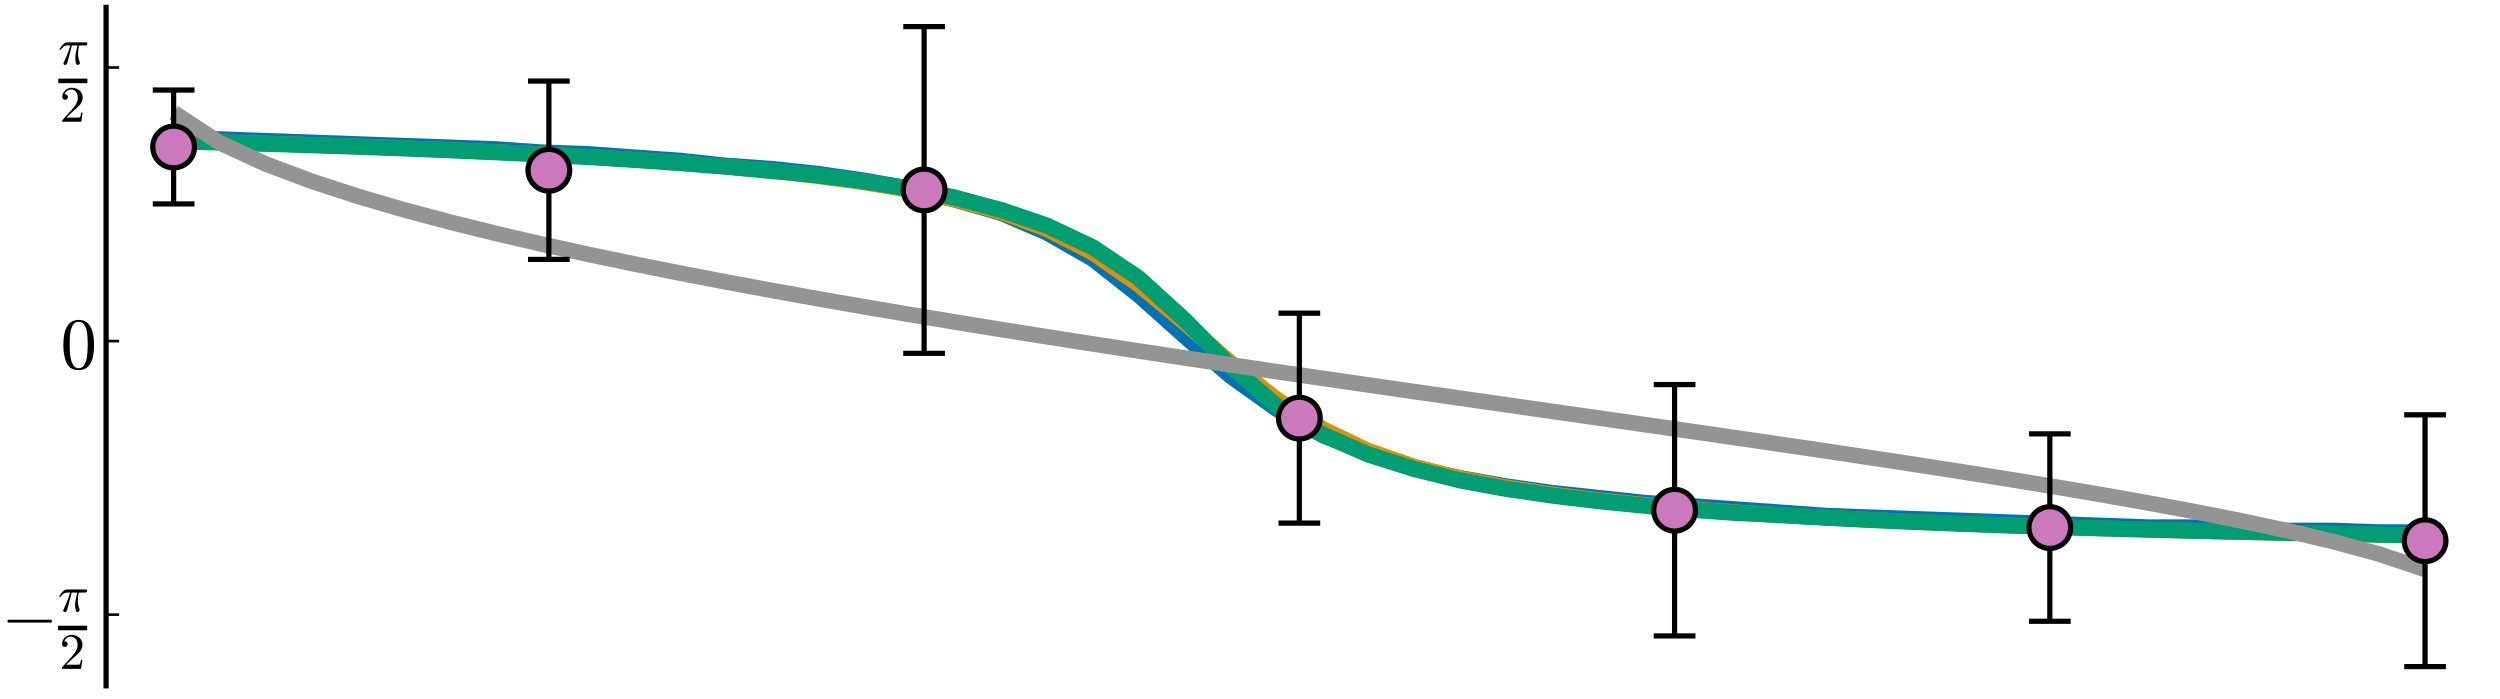
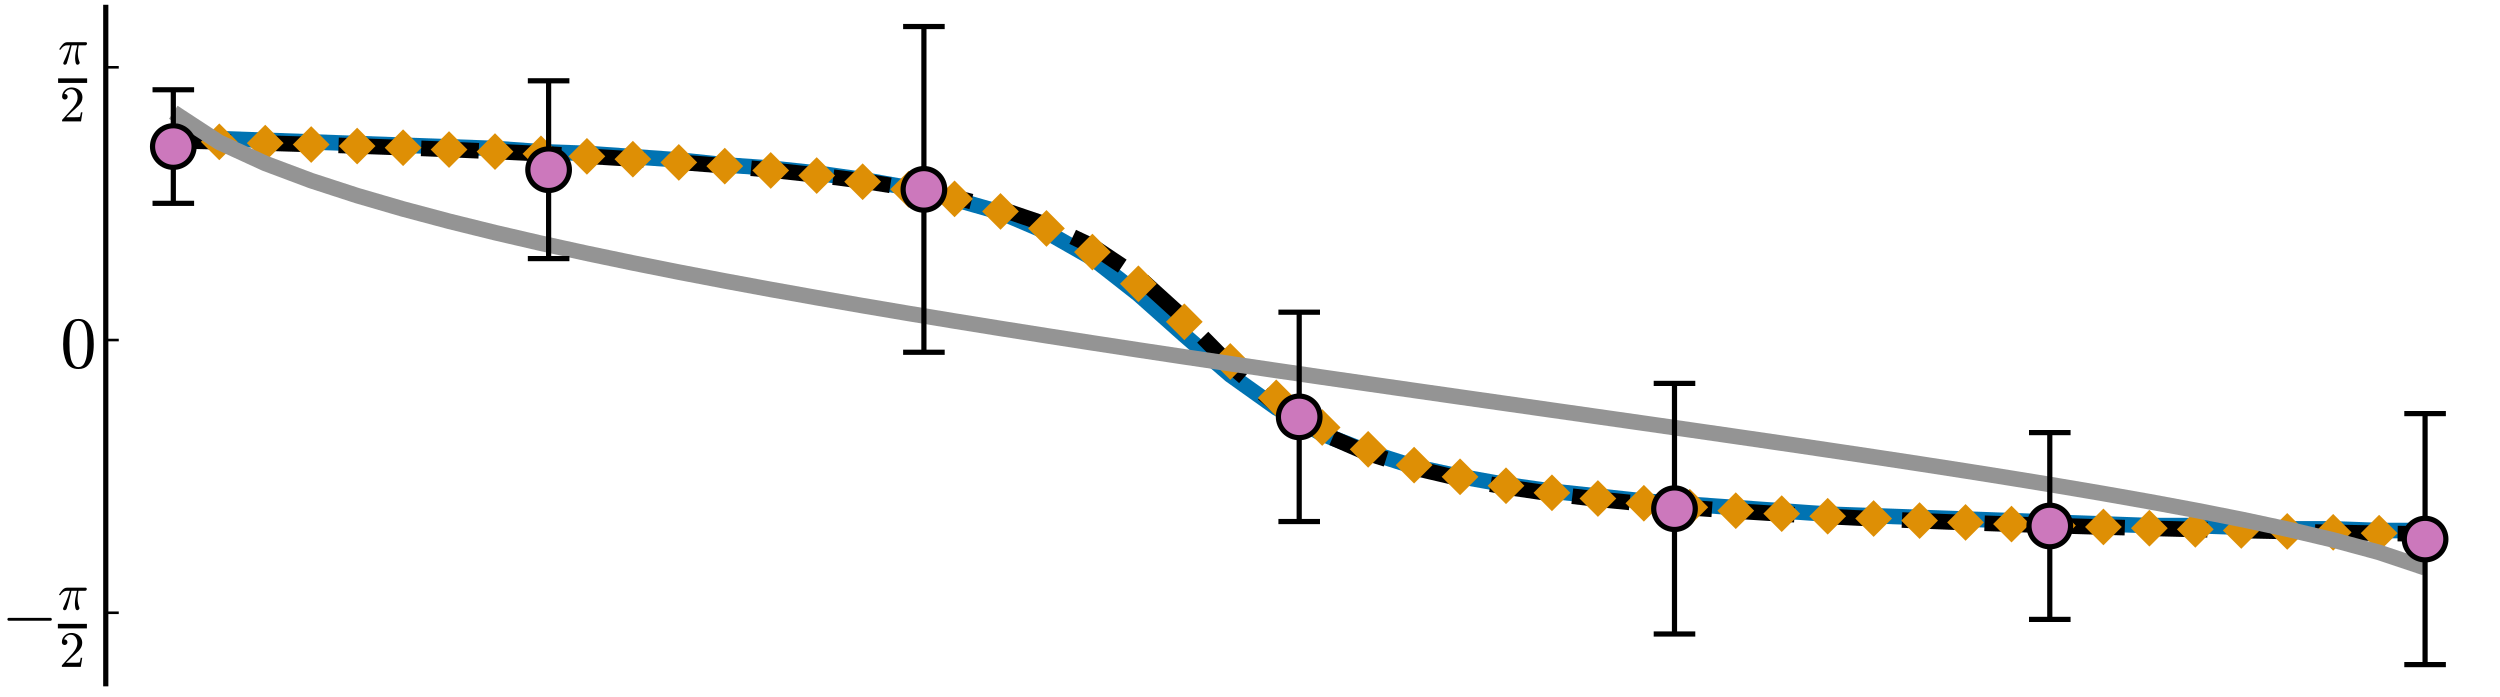
- <svg xmlns="http://www.w3.org/2000/svg" xmlns:xlink="http://www.w3.org/1999/xlink" width="959.04pt" height="267.84pt" viewBox="0 0 959.04 267.84" version="1.1">
+ <svg xmlns="http://www.w3.org/2000/svg" xmlns:xlink="http://www.w3.org/1999/xlink" width="961.92pt" height="267.84pt" viewBox="0 0 961.92 267.84" version="1.1">
  <defs>
    <style type="text/css">*{stroke-linejoin: round; stroke-linecap: butt}</style>
  </defs>
  <g id="figure_1">
    <g id="patch_1">
-       <path d="M 0 267.84  L 959.04 267.84  L 959.04 0  L 0 0  L 0 267.84  z " style="fill: none" />
+       <path d="M 0 267.84  L 961.92 267.84  L 961.92 0  L 0 0  L 0 267.84  z " style="fill: none" />
    </g>
    <g id="axes_1">
      <g id="patch_2">
-         <path d="M 40.695 263.084  L 956.205 263.084  L 956.205 2.835  L 40.695 2.835  L 40.695 263.084  z " style="fill: none" />
+         <path d="M 40.695 263.084  L 959.085 263.084  L 959.085 2.835  L 40.695 2.835  L 40.695 263.084  z " style="fill: none" />
      </g>
      <g id="line2d_1">
-         <path d="M 66.606 53.353  L 84.232 53.353  L 101.858 53.983  L 119.485 54.613  L 137.111 55.243  L 154.737 55.873  L 172.363 56.503  L 189.99 57.132  L 207.616 58.392  L 225.242 59.022  L 242.869 60.282  L 260.495 61.542  L 278.121 63.432  L 295.748 64.692  L 313.374 66.582  L 331 69.102  L 348.627 72.252  L 366.253 76.662  L 383.879 81.701  L 401.505 89.261  L 419.132 99.34  L 436.758 113.2  L 454.384 128.949  L 472.011 144.278  L 489.637 156.878  L 507.263 166.957  L 524.89 173.887  L 542.516 179.556  L 560.142 183.336  L 577.769 186.486  L 595.395 189.006  L 613.021 190.896  L 630.647 192.786  L 648.274 194.046  L 665.9 195.306  L 683.526 196.566  L 701.153 197.826  L 718.779 198.455  L 736.405 199.085  L 754.032 199.715  L 771.658 200.345  L 789.284 200.975  L 806.911 201.605  L 824.537 202.235  L 842.163 202.235  L 859.789 202.865  L 877.416 203.495  L 895.042 203.495  L 912.668 204.125  L 930.295 204.125  " clip-path="url(#p1ad3de99c9)" style="fill: none; stroke: #0173b2; stroke-width: 6" />
+         <path d="M 66.687 53.353  L 84.369 53.353  L 102.051 53.983  L 119.732 54.613  L 137.414 55.243  L 155.096 55.873  L 172.778 56.503  L 190.459 57.132  L 208.141 58.392  L 225.823 59.022  L 243.505 60.282  L 261.186 61.542  L 278.868 63.432  L 296.55 64.692  L 314.232 66.582  L 331.913 69.102  L 349.595 72.252  L 367.277 76.662  L 384.959 81.701  L 402.641 89.261  L 420.322 99.34  L 438.004 113.2  L 455.686 128.949  L 473.368 144.278  L 491.049 156.878  L 508.731 166.957  L 526.413 173.887  L 544.095 179.556  L 561.776 183.336  L 579.458 186.486  L 597.14 189.006  L 614.822 190.896  L 632.503 192.786  L 650.185 194.046  L 667.867 195.306  L 685.549 196.566  L 703.23 197.826  L 720.912 198.455  L 738.594 199.085  L 756.276 199.715  L 773.957 200.345  L 791.639 200.975  L 809.321 201.605  L 827.003 202.235  L 844.684 202.235  L 862.366 202.865  L 880.048 203.495  L 897.73 203.495  L 915.411 204.125  L 933.093 204.125  " clip-path="url(#p6021414997)" style="fill: none; stroke: #0173b2; stroke-width: 6" />
      </g>
      <g id="matplotlib.axis_1">
        <g id="xtick_1" />
        <g id="xtick_2" />
        <g id="xtick_3" />
        <g id="xtick_4" />
      </g>
      <g id="matplotlib.axis_2">
        <g id="ytick_1">
          <g id="line2d_2">
            <defs>
-               <path id="m2a9d091fdd" d="M 0 0  L 5 0  " style="stroke: #000000" />
+               <path id="mc4441d0658" d="M 0 0  L 5 0  " style="stroke: #000000" />
            </defs>
            <g>
-               <use xlink:href="#m2a9d091fdd" x="40.695" y="235.781" style="stroke: #000000" />
+               <use xlink:href="#mc4441d0658" x="40.695" y="235.781" style="stroke: #000000" />
            </g>
          </g>
          <g id="text_1">
            <g transform="translate(0.514965 245.4411) scale(0.28 -0.28)">
              <defs>
                <path id="Cmsy10-a1" d="M 653 1472  Q 600 1472 565 1512  Q 531 1553 531 1600  Q 531 1647 565 1687  Q 600 1728 653 1728  L 4325 1728  Q 4375 1728 4408 1687  Q 4441 1647 4441 1600  Q 4441 1553 4408 1512  Q 4375 1472 4325 1472  L 653 1472  z " transform="scale(0.015625)" />
                <path id="Cmmi10-bc" d="M 647 109  Q 647 144 672 213  Q 850 584 1004 942  Q 1159 1300 1282 1639  Q 1406 1978 1509 2363  L 1100 2363  Q 866 2363 662 2216  Q 459 2069 325 1844  Q 313 1819 288 1819  L 213 1819  Q 153 1819 153 1881  Q 153 1894 166 1919  Q 375 2275 614 2517  Q 853 2759 1153 2759  L 3475 2759  Q 3541 2759 3587 2715  Q 3634 2672 3634 2597  Q 3634 2503 3567 2433  Q 3500 2363 3406 2363  L 2591 2363  Q 2488 1859 2478 1381  Q 2478 766 2694 269  Q 2713 231 2713 191  Q 2713 122 2672 62  Q 2631 3 2567 -34  Q 2503 -72 2431 -72  Q 2263 -72 2200 203  Q 2138 478 2138 738  Q 2138 1103 2200 1442  Q 2263 1781 2400 2363  L 1703 2363  Q 1197 313 1094 103  Q 1003 -72 844 -72  Q 766 -72 706 -20  Q 647 31 647 109  z " transform="scale(0.015625)" />
                <path id="Cmr10-32" d="M 319 0  L 319 172  Q 319 188 331 206  L 1325 1306  Q 1550 1550 1690 1715  Q 1831 1881 1968 2097  Q 2106 2313 2186 2536  Q 2266 2759 2266 3009  Q 2266 3272 2169 3511  Q 2072 3750 1880 3894  Q 1688 4038 1416 4038  Q 1138 4038 916 3870  Q 694 3703 603 3438  Q 628 3444 672 3444  Q 816 3444 917 3347  Q 1019 3250 1019 3097  Q 1019 2950 917 2848  Q 816 2747 672 2747  Q 522 2747 420 2851  Q 319 2956 319 3097  Q 319 3338 409 3548  Q 500 3759 670 3923  Q 841 4088 1055 4175  Q 1269 4263 1509 4263  Q 1875 4263 2190 4108  Q 2506 3953 2690 3670  Q 2875 3388 2875 3009  Q 2875 2731 2753 2481  Q 2631 2231 2440 2026  Q 2250 1822 1953 1562  Q 1656 1303 1563 1216  L 838 519  L 1453 519  Q 1906 519 2211 526  Q 2516 534 2534 550  Q 2609 631 2688 1141  L 2875 1141  L 2694 0  L 319 0  z " transform="scale(0.015625)" />
              </defs>
              <use xlink:href="#Cmsy10-a1" transform="translate(0 0.535938)" />
              <use xlink:href="#Cmmi10-bc" transform="translate(77.68555 38.82344) scale(0.7)" />
              <use xlink:href="#Cmr10-32" transform="translate(79.68555 -39.84063) scale(0.7)" />
              <path d="M 77.686 13.036  L 77.686 19.286  L 117.573 19.286  L 117.573 13.036  L 77.686 13.036  z " />
            </g>
          </g>
        </g>
        <g id="ytick_2">
          <g id="line2d_3">
            <g>
-               <use xlink:href="#m2a9d091fdd" x="40.695" y="130.839" style="stroke: #000000" />
+               <use xlink:href="#mc4441d0658" x="40.695" y="130.839" style="stroke: #000000" />
            </g>
          </g>
          <g id="text_2">
            <g transform="translate(23.19496 141.4766) scale(0.28 -0.28)">
              <defs>
                <path id="Cmr10-30" d="M 1600 -141  Q 816 -141 533 504  Q 250 1150 250 2041  Q 250 2597 351 3087  Q 453 3578 754 3920  Q 1056 4263 1600 4263  Q 2022 4263 2290 4056  Q 2559 3850 2700 3523  Q 2841 3197 2892 2823  Q 2944 2450 2944 2041  Q 2944 1491 2842 1011  Q 2741 531 2444 195  Q 2147 -141 1600 -141  z M 1600 25  Q 1956 25 2131 390  Q 2306 756 2347 1200  Q 2388 1644 2388 2144  Q 2388 2625 2347 3031  Q 2306 3438 2132 3767  Q 1959 4097 1600 4097  Q 1238 4097 1063 3765  Q 888 3434 847 3029  Q 806 2625 806 2144  Q 806 1788 823 1472  Q 841 1156 916 820  Q 991 484 1158 254  Q 1325 25 1600 25  z " transform="scale(0.015625)" />
              </defs>
              <use xlink:href="#Cmr10-30" transform="translate(0 0.390625)" />
            </g>
          </g>
        </g>
        <g id="ytick_3">
          <g id="line2d_4">
            <g>
-               <use xlink:href="#m2a9d091fdd" x="40.695" y="25.897" style="stroke: #000000" />
+               <use xlink:href="#mc4441d0658" x="40.695" y="25.897" style="stroke: #000000" />
            </g>
          </g>
          <g id="text_3">
            <g transform="translate(22.35496 35.55652) scale(0.28 -0.28)">
              <use xlink:href="#Cmmi10-bc" transform="translate(0 38.82344) scale(0.7)" />
              <use xlink:href="#Cmr10-32" transform="translate(2 -39.84063) scale(0.7)" />
              <path d="M 0 13.036  L 0 19.286  L 39.888 19.286  L 39.888 13.036  L 0 13.036  z " />
            </g>
          </g>
        </g>
      </g>
      <g id="line2d_5">
-         <path d="M 66.606 54.112  L 84.232 54.573  L 101.858 55.071  L 119.485 55.61  L 137.111 56.198  L 154.737 56.84  L 172.363 57.545  L 189.99 58.325  L 207.616 59.19  L 225.242 60.158  L 242.869 61.25  L 260.495 62.493  L 278.121 63.922  L 295.748 65.585  L 313.374 67.552  L 331 69.92  L 348.627 72.835  L 366.253 76.523  L 383.879 81.348  L 401.505 87.894  L 419.132 96.984  L 436.758 109.196  L 454.384 123.822  L 472.011 139.066  L 489.637 153.094  L 507.263 164.479  L 524.89 172.892  L 542.516 178.968  L 560.142 183.462  L 577.769 186.899  L 595.395 189.614  L 613.021 191.815  L 630.647 193.639  L 648.274 195.177  L 665.9 196.494  L 683.526 197.635  L 701.153 198.635  L 718.779 199.518  L 736.405 200.305  L 754.032 201.011  L 771.658 201.648  L 789.284 202.226  L 806.911 202.754  L 824.537 203.237  L 842.163 203.681  L 859.789 204.091  L 877.416 204.47  L 895.042 204.823  L 912.668 205.151  L 930.295 205.458  " clip-path="url(#p1ad3de99c9)" style="fill: none; stroke: #de8f05; stroke-width: 6" />
+         <path d="M 66.687 54.101  L 84.369 54.56  L 102.051 55.055  L 119.732 55.592  L 137.414 56.176  L 155.096 56.814  L 172.778 57.515  L 190.459 58.287  L 208.141 59.144  L 225.823 60.102  L 243.505 61.179  L 261.186 62.403  L 278.868 63.805  L 296.55 65.432  L 314.232 67.346  L 331.913 69.634  L 349.595 72.425  L 367.277 75.914  L 384.959 80.407  L 402.641 86.403  L 420.322 94.719  L 438.004 106.528  L 455.686 122.556  L 473.368 140.507  L 491.049 155.771  L 508.731 166.765  L 526.413 174.467  L 544.095 180.02  L 561.776 184.181  L 579.458 187.41  L 597.14 189.989  L 614.822 192.1  L 632.503 193.861  L 650.185 195.354  L 667.867 196.638  L 685.549 197.754  L 703.23 198.734  L 720.912 199.603  L 738.594 200.378  L 756.276 201.074  L 773.957 201.703  L 791.639 202.275  L 809.321 202.797  L 827.003 203.275  L 844.684 203.716  L 862.366 204.122  L 880.048 204.499  L 897.73 204.849  L 915.411 205.175  L 933.093 205.48  " clip-path="url(#p6021414997)" style="fill: none; stroke-dasharray: 22.2,9.6; stroke-dashoffset: 0; stroke: #000000; stroke-width: 6" />
      </g>
      <g id="patch_3">
        <path d="M 40.695 263.084  L 40.695 2.835  " style="fill: none; stroke: #000000; stroke-width: 2; stroke-linejoin: miter; stroke-linecap: square" />
      </g>
-       <g id="line2d_6">
-         <path d="M 66.606 54.295  L 84.232 54.765  L 101.858 55.246  L 119.485 55.798  L 137.111 56.37  L 154.737 57.01  L 172.363 57.723  L 189.99 58.497  L 207.616 59.351  L 225.242 60.307  L 242.869 61.394  L 260.495 62.614  L 278.121 64.009  L 295.748 65.646  L 313.374 67.084  L 331 69.383  L 348.627 72.182  L 366.253 75.673  L 383.879 80.618  L 401.505 86.609  L 419.132 94.933  L 436.758 106.737  L 454.384 122.775  L 472.011 140.295  L 489.637 155.561  L 507.263 166.56  L 524.89 174.266  L 542.516 179.833  L 560.142 184.4  L 577.769 187.628  L 595.395 190.208  L 613.021 192.318  L 630.647 194.082  L 648.274 195.578  L 665.9 196.865  L 683.526 197.584  L 701.153 198.564  L 718.779 199.438  L 736.405 200.213  L 754.032 200.91  L 771.658 201.552  L 789.284 202.112  L 806.911 202.642  L 824.537 203.117  L 842.163 203.554  L 859.789 203.974  L 877.416 204.342  L 895.042 204.689  L 912.668 205.02  L 930.295 205.336  " clip-path="url(#p1ad3de99c9)" style="fill: none; stroke: #029e73; stroke-width: 6" />
-       </g>
-       <g id="line2d_7">
-         <path d="M 66.606 54.101  L 84.232 54.56  L 101.858 55.055  L 119.485 55.592  L 137.111 56.176  L 154.737 56.814  L 172.363 57.515  L 189.99 58.287  L 207.616 59.144  L 225.242 60.102  L 242.869 61.179  L 260.495 62.403  L 278.121 63.805  L 295.748 65.432  L 313.374 67.346  L 331 69.634  L 348.627 72.425  L 366.253 75.914  L 383.879 80.407  L 401.505 86.403  L 419.132 94.719  L 436.758 106.528  L 454.384 122.556  L 472.011 140.507  L 489.637 155.771  L 507.263 166.765  L 524.89 174.467  L 542.516 180.02  L 560.142 184.181  L 577.769 187.41  L 595.395 189.989  L 613.021 192.1  L 630.647 193.861  L 648.274 195.354  L 665.9 196.638  L 683.526 197.754  L 701.153 198.734  L 718.779 199.603  L 736.405 200.378  L 754.032 201.074  L 771.658 201.703  L 789.284 202.275  L 806.911 202.797  L 824.537 203.275  L 842.163 203.716  L 859.789 204.122  L 877.416 204.499  L 895.042 204.849  L 912.668 205.175  L 930.295 205.48  " clip-path="url(#p1ad3de99c9)" style="fill: none; stroke: #029e73; stroke-width: 6" />
-       </g>
-       <g id="line2d_8">
-         <path d="M 66.606 43.201  L 84.232 54.769  L 101.858 62.88  L 119.485 69.511  L 137.111 75.262  L 154.737 80.416  L 172.363 85.13  L 189.99 89.504  L 207.616 93.605  L 225.242 97.482  L 242.869 101.171  L 260.495 104.701  L 278.121 108.092  L 295.748 111.365  L 313.374 114.532  L 331 117.608  L 348.627 120.602  L 366.253 123.524  L 383.879 126.382  L 401.505 129.183  L 419.132 131.933  L 436.758 134.64  L 454.384 137.307  L 472.011 139.94  L 489.637 142.544  L 507.263 145.123  L 524.89 147.682  L 542.516 150.225  L 560.142 152.757  L 577.769 155.28  L 595.395 157.8  L 613.021 160.322  L 630.647 162.849  L 648.274 165.388  L 665.9 167.942  L 683.526 170.519  L 701.153 173.125  L 718.779 175.768  L 736.405 178.456  L 754.032 181.199  L 771.658 184.01  L 789.284 186.904  L 806.911 189.901  L 824.537 193.025  L 842.163 196.311  L 859.789 199.806  L 877.416 203.582  L 895.042 207.758  L 912.668 212.552  L 930.295 218.477  " clip-path="url(#p1ad3de99c9)" style="fill: none; stroke: #949494; stroke-width: 6" />
-       </g>
-       <g id="line2d_9">
-         <path d="M 66.606 78.235  L 66.606 34.539  " clip-path="url(#p1ad3de99c9)" style="fill: none; stroke: #000000; stroke-width: 2" />
-       </g>
-       <g id="line2d_10">
-         <path d="M 210.554 99.509  L 210.554 31.095  " clip-path="url(#p1ad3de99c9)" style="fill: none; stroke: #000000; stroke-width: 2" />
-       </g>
-       <g id="line2d_11">
-         <path d="M 354.502 135.537  L 354.502 10.2  " clip-path="url(#p1ad3de99c9)" style="fill: none; stroke: #000000; stroke-width: 2" />
-       </g>
-       <g id="line2d_12">
-         <path d="M 498.45 200.669  L 498.45 120.137  " clip-path="url(#p1ad3de99c9)" style="fill: none; stroke: #000000; stroke-width: 2" />
-       </g>
-       <g id="line2d_13">
-         <path d="M 642.398 243.944  L 642.398 147.524  " clip-path="url(#p1ad3de99c9)" style="fill: none; stroke: #000000; stroke-width: 2" />
-       </g>
-       <g id="line2d_14">
-         <path d="M 786.347 238.331  L 786.347 166.439  " clip-path="url(#p1ad3de99c9)" style="fill: none; stroke: #000000; stroke-width: 2" />
-       </g>
-       <g id="line2d_15">
-         <path d="M 930.295 255.718  L 930.295 159.134  " clip-path="url(#p1ad3de99c9)" style="fill: none; stroke: #000000; stroke-width: 2" />
-       </g>
      <g id="PathCollection_1">
        <defs>
-           <path id="mb27a5c7802" d="M 8 0  L -8 -0  " style="stroke: #000000; stroke-width: 2" />
+           <path id="m2962ac6df7" d="M -0 7.071  L 7.071 0  L 0 -7.071  L -7.071 -0  z " />
        </defs>
-         <g clip-path="url(#p1ad3de99c9)">
-           <use xlink:href="#mb27a5c7802" x="66.606" y="78.235" style="stroke: #000000; stroke-width: 2" />
-           <use xlink:href="#mb27a5c7802" x="66.606" y="34.539" style="stroke: #000000; stroke-width: 2" />
-         </g>
+         <g clip-path="url(#p6021414997)">
+           <use xlink:href="#m2962ac6df7" x="66.687" y="54.112" style="fill: #de8f05" />
+           <use xlink:href="#m2962ac6df7" x="84.369" y="54.573" style="fill: #de8f05" />
+           <use xlink:href="#m2962ac6df7" x="102.051" y="55.071" style="fill: #de8f05" />
+           <use xlink:href="#m2962ac6df7" x="119.732" y="55.61" style="fill: #de8f05" />
+           <use xlink:href="#m2962ac6df7" x="137.414" y="56.198" style="fill: #de8f05" />
+           <use xlink:href="#m2962ac6df7" x="155.096" y="56.84" style="fill: #de8f05" />
+           <use xlink:href="#m2962ac6df7" x="172.778" y="57.545" style="fill: #de8f05" />
+           <use xlink:href="#m2962ac6df7" x="190.459" y="58.325" style="fill: #de8f05" />
+           <use xlink:href="#m2962ac6df7" x="208.141" y="59.19" style="fill: #de8f05" />
+           <use xlink:href="#m2962ac6df7" x="225.823" y="60.158" style="fill: #de8f05" />
+           <use xlink:href="#m2962ac6df7" x="243.505" y="61.25" style="fill: #de8f05" />
+           <use xlink:href="#m2962ac6df7" x="261.186" y="62.493" style="fill: #de8f05" />
+           <use xlink:href="#m2962ac6df7" x="278.868" y="63.922" style="fill: #de8f05" />
+           <use xlink:href="#m2962ac6df7" x="296.55" y="65.585" style="fill: #de8f05" />
+           <use xlink:href="#m2962ac6df7" x="314.232" y="67.552" style="fill: #de8f05" />
+           <use xlink:href="#m2962ac6df7" x="331.913" y="69.92" style="fill: #de8f05" />
+           <use xlink:href="#m2962ac6df7" x="349.595" y="72.835" style="fill: #de8f05" />
+           <use xlink:href="#m2962ac6df7" x="367.277" y="76.523" style="fill: #de8f05" />
+           <use xlink:href="#m2962ac6df7" x="384.959" y="81.348" style="fill: #de8f05" />
+           <use xlink:href="#m2962ac6df7" x="402.641" y="87.894" style="fill: #de8f05" />
+           <use xlink:href="#m2962ac6df7" x="420.322" y="96.984" style="fill: #de8f05" />
+           <use xlink:href="#m2962ac6df7" x="438.004" y="109.196" style="fill: #de8f05" />
+           <use xlink:href="#m2962ac6df7" x="455.686" y="123.822" style="fill: #de8f05" />
+           <use xlink:href="#m2962ac6df7" x="473.368" y="139.066" style="fill: #de8f05" />
+           <use xlink:href="#m2962ac6df7" x="491.049" y="153.094" style="fill: #de8f05" />
+           <use xlink:href="#m2962ac6df7" x="508.731" y="164.479" style="fill: #de8f05" />
+           <use xlink:href="#m2962ac6df7" x="526.413" y="172.892" style="fill: #de8f05" />
+           <use xlink:href="#m2962ac6df7" x="544.095" y="178.968" style="fill: #de8f05" />
+           <use xlink:href="#m2962ac6df7" x="561.776" y="183.462" style="fill: #de8f05" />
+           <use xlink:href="#m2962ac6df7" x="579.458" y="186.899" style="fill: #de8f05" />
+           <use xlink:href="#m2962ac6df7" x="597.14" y="189.614" style="fill: #de8f05" />
+           <use xlink:href="#m2962ac6df7" x="614.822" y="191.815" style="fill: #de8f05" />
+           <use xlink:href="#m2962ac6df7" x="632.503" y="193.639" style="fill: #de8f05" />
+           <use xlink:href="#m2962ac6df7" x="650.185" y="195.177" style="fill: #de8f05" />
+           <use xlink:href="#m2962ac6df7" x="667.867" y="196.494" style="fill: #de8f05" />
+           <use xlink:href="#m2962ac6df7" x="685.549" y="197.635" style="fill: #de8f05" />
+           <use xlink:href="#m2962ac6df7" x="703.23" y="198.635" style="fill: #de8f05" />
+           <use xlink:href="#m2962ac6df7" x="720.912" y="199.518" style="fill: #de8f05" />
+           <use xlink:href="#m2962ac6df7" x="738.594" y="200.305" style="fill: #de8f05" />
+           <use xlink:href="#m2962ac6df7" x="756.276" y="201.011" style="fill: #de8f05" />
+           <use xlink:href="#m2962ac6df7" x="773.957" y="201.648" style="fill: #de8f05" />
+           <use xlink:href="#m2962ac6df7" x="791.639" y="202.226" style="fill: #de8f05" />
+           <use xlink:href="#m2962ac6df7" x="809.321" y="202.754" style="fill: #de8f05" />
+           <use xlink:href="#m2962ac6df7" x="827.003" y="203.237" style="fill: #de8f05" />
+           <use xlink:href="#m2962ac6df7" x="844.684" y="203.681" style="fill: #de8f05" />
+           <use xlink:href="#m2962ac6df7" x="862.366" y="204.091" style="fill: #de8f05" />
+           <use xlink:href="#m2962ac6df7" x="880.048" y="204.47" style="fill: #de8f05" />
+           <use xlink:href="#m2962ac6df7" x="897.73" y="204.823" style="fill: #de8f05" />
+           <use xlink:href="#m2962ac6df7" x="915.411" y="205.151" style="fill: #de8f05" />
+           <use xlink:href="#m2962ac6df7" x="933.093" y="205.458" style="fill: #de8f05" />
+         </g>
+       </g>
+       <g id="line2d_6">
+         <path d="M 66.687 43.201  L 84.369 54.769  L 102.051 62.88  L 119.732 69.511  L 137.414 75.262  L 155.096 80.416  L 172.778 85.13  L 190.459 89.504  L 208.141 93.605  L 225.823 97.482  L 243.505 101.171  L 261.186 104.701  L 278.868 108.092  L 296.55 111.365  L 314.232 114.532  L 331.913 117.608  L 349.595 120.602  L 367.277 123.524  L 384.959 126.382  L 402.641 129.183  L 420.322 131.933  L 438.004 134.64  L 455.686 137.307  L 473.368 139.94  L 491.049 142.544  L 508.731 145.123  L 526.413 147.682  L 544.095 150.225  L 561.776 152.757  L 579.458 155.28  L 597.14 157.8  L 614.822 160.322  L 632.503 162.849  L 650.185 165.388  L 667.867 167.942  L 685.549 170.519  L 703.23 173.125  L 720.912 175.768  L 738.594 178.456  L 756.276 181.199  L 773.957 184.01  L 791.639 186.904  L 809.321 189.901  L 827.003 193.025  L 844.684 196.311  L 862.366 199.806  L 880.048 203.582  L 897.73 207.758  L 915.411 212.552  L 933.093 218.477  " clip-path="url(#p6021414997)" style="fill: none; stroke: #949494; stroke-width: 6" />
+       </g>
+       <g id="line2d_7">
+         <path d="M 66.687 78.235  L 66.687 34.539  " clip-path="url(#p6021414997)" style="fill: none; stroke: #000000; stroke-width: 2" />
+       </g>
+       <g id="line2d_8">
+         <path d="M 211.088 99.509  L 211.088 31.095  " clip-path="url(#p6021414997)" style="fill: none; stroke: #000000; stroke-width: 2" />
+       </g>
+       <g id="line2d_9">
+         <path d="M 355.489 135.537  L 355.489 10.2  " clip-path="url(#p6021414997)" style="fill: none; stroke: #000000; stroke-width: 2" />
+       </g>
+       <g id="line2d_10">
+         <path d="M 499.89 200.669  L 499.89 120.137  " clip-path="url(#p6021414997)" style="fill: none; stroke: #000000; stroke-width: 2" />
+       </g>
+       <g id="line2d_11">
+         <path d="M 644.291 243.944  L 644.291 147.524  " clip-path="url(#p6021414997)" style="fill: none; stroke: #000000; stroke-width: 2" />
+       </g>
+       <g id="line2d_12">
+         <path d="M 788.692 238.331  L 788.692 166.439  " clip-path="url(#p6021414997)" style="fill: none; stroke: #000000; stroke-width: 2" />
+       </g>
+       <g id="line2d_13">
+         <path d="M 933.093 255.718  L 933.093 159.134  " clip-path="url(#p6021414997)" style="fill: none; stroke: #000000; stroke-width: 2" />
      </g>
      <g id="PathCollection_2">
-         <g clip-path="url(#p1ad3de99c9)">
-           <use xlink:href="#mb27a5c7802" x="210.554" y="99.509" style="stroke: #000000; stroke-width: 2" />
-           <use xlink:href="#mb27a5c7802" x="210.554" y="31.095" style="stroke: #000000; stroke-width: 2" />
+         <defs>
+           <path id="mec0ce581e4" d="M 8 0  L -8 -0  " style="stroke: #000000; stroke-width: 2" />
+         </defs>
+         <g clip-path="url(#p6021414997)">
+           <use xlink:href="#mec0ce581e4" x="66.687" y="78.235" style="stroke: #000000; stroke-width: 2" />
+           <use xlink:href="#mec0ce581e4" x="66.687" y="34.539" style="stroke: #000000; stroke-width: 2" />
        </g>
      </g>
      <g id="PathCollection_3">
-         <g clip-path="url(#p1ad3de99c9)">
-           <use xlink:href="#mb27a5c7802" x="354.502" y="135.537" style="stroke: #000000; stroke-width: 2" />
-           <use xlink:href="#mb27a5c7802" x="354.502" y="10.2" style="stroke: #000000; stroke-width: 2" />
+         <g clip-path="url(#p6021414997)">
+           <use xlink:href="#mec0ce581e4" x="211.088" y="99.509" style="stroke: #000000; stroke-width: 2" />
+           <use xlink:href="#mec0ce581e4" x="211.088" y="31.095" style="stroke: #000000; stroke-width: 2" />
        </g>
      </g>
      <g id="PathCollection_4">
-         <g clip-path="url(#p1ad3de99c9)">
-           <use xlink:href="#mb27a5c7802" x="498.45" y="200.669" style="stroke: #000000; stroke-width: 2" />
-           <use xlink:href="#mb27a5c7802" x="498.45" y="120.137" style="stroke: #000000; stroke-width: 2" />
+         <g clip-path="url(#p6021414997)">
+           <use xlink:href="#mec0ce581e4" x="355.489" y="135.537" style="stroke: #000000; stroke-width: 2" />
+           <use xlink:href="#mec0ce581e4" x="355.489" y="10.2" style="stroke: #000000; stroke-width: 2" />
        </g>
      </g>
      <g id="PathCollection_5">
-         <g clip-path="url(#p1ad3de99c9)">
-           <use xlink:href="#mb27a5c7802" x="642.398" y="243.944" style="stroke: #000000; stroke-width: 2" />
-           <use xlink:href="#mb27a5c7802" x="642.398" y="147.524" style="stroke: #000000; stroke-width: 2" />
+         <g clip-path="url(#p6021414997)">
+           <use xlink:href="#mec0ce581e4" x="499.89" y="200.669" style="stroke: #000000; stroke-width: 2" />
+           <use xlink:href="#mec0ce581e4" x="499.89" y="120.137" style="stroke: #000000; stroke-width: 2" />
        </g>
      </g>
      <g id="PathCollection_6">
-         <g clip-path="url(#p1ad3de99c9)">
-           <use xlink:href="#mb27a5c7802" x="786.347" y="238.331" style="stroke: #000000; stroke-width: 2" />
-           <use xlink:href="#mb27a5c7802" x="786.347" y="166.439" style="stroke: #000000; stroke-width: 2" />
+         <g clip-path="url(#p6021414997)">
+           <use xlink:href="#mec0ce581e4" x="644.291" y="243.944" style="stroke: #000000; stroke-width: 2" />
+           <use xlink:href="#mec0ce581e4" x="644.291" y="147.524" style="stroke: #000000; stroke-width: 2" />
        </g>
      </g>
      <g id="PathCollection_7">
-         <g clip-path="url(#p1ad3de99c9)">
-           <use xlink:href="#mb27a5c7802" x="930.295" y="255.718" style="stroke: #000000; stroke-width: 2" />
-           <use xlink:href="#mb27a5c7802" x="930.295" y="159.134" style="stroke: #000000; stroke-width: 2" />
+         <g clip-path="url(#p6021414997)">
+           <use xlink:href="#mec0ce581e4" x="788.692" y="238.331" style="stroke: #000000; stroke-width: 2" />
+           <use xlink:href="#mec0ce581e4" x="788.692" y="166.439" style="stroke: #000000; stroke-width: 2" />
        </g>
      </g>
      <g id="PathCollection_8">
+         <g clip-path="url(#p6021414997)">
+           <use xlink:href="#mec0ce581e4" x="933.093" y="255.718" style="stroke: #000000; stroke-width: 2" />
+           <use xlink:href="#mec0ce581e4" x="933.093" y="159.134" style="stroke: #000000; stroke-width: 2" />
+         </g>
+       </g>
+       <g id="PathCollection_9">
        <defs>
-           <path id="mf60fdfd1da" d="M 0 8  C 2.122 8 4.157 7.157 5.657 5.657  C 7.157 4.157 8 2.122 8 0  C 8 -2.122 7.157 -4.157 5.657 -5.657  C 4.157 -7.157 2.122 -8 0 -8  C -2.122 -8 -4.157 -7.157 -5.657 -5.657  C -7.157 -4.157 -8 -2.122 -8 0  C -8 2.122 -7.157 4.157 -5.657 5.657  C -4.157 7.157 -2.122 8 0 8  z " style="stroke: #000000; stroke-width: 2" />
+           <path id="m890b087cc4" d="M 0 8  C 2.122 8 4.157 7.157 5.657 5.657  C 7.157 4.157 8 2.122 8 0  C 8 -2.122 7.157 -4.157 5.657 -5.657  C 4.157 -7.157 2.122 -8 0 -8  C -2.122 -8 -4.157 -7.157 -5.657 -5.657  C -7.157 -4.157 -8 -2.122 -8 0  C -8 2.122 -7.157 4.157 -5.657 5.657  C -4.157 7.157 -2.122 8 0 8  z " style="stroke: #000000; stroke-width: 2" />
        </defs>
-         <g clip-path="url(#p1ad3de99c9)">
-           <use xlink:href="#mf60fdfd1da" x="66.606" y="56.387" style="fill: #cc78bc; stroke: #000000; stroke-width: 2" />
-           <use xlink:href="#mf60fdfd1da" x="210.554" y="65.302" style="fill: #cc78bc; stroke: #000000; stroke-width: 2" />
-           <use xlink:href="#mf60fdfd1da" x="354.502" y="72.868" style="fill: #cc78bc; stroke: #000000; stroke-width: 2" />
-           <use xlink:href="#mf60fdfd1da" x="498.45" y="160.403" style="fill: #cc78bc; stroke: #000000; stroke-width: 2" />
-           <use xlink:href="#mf60fdfd1da" x="642.398" y="195.734" style="fill: #cc78bc; stroke: #000000; stroke-width: 2" />
-           <use xlink:href="#mf60fdfd1da" x="786.347" y="202.385" style="fill: #cc78bc; stroke: #000000; stroke-width: 2" />
-           <use xlink:href="#mf60fdfd1da" x="930.295" y="207.426" style="fill: #cc78bc; stroke: #000000; stroke-width: 2" />
+         <g clip-path="url(#p6021414997)">
+           <use xlink:href="#m890b087cc4" x="66.687" y="56.387" style="fill: #cc78bc; stroke: #000000; stroke-width: 2" />
+           <use xlink:href="#m890b087cc4" x="211.088" y="65.302" style="fill: #cc78bc; stroke: #000000; stroke-width: 2" />
+           <use xlink:href="#m890b087cc4" x="355.489" y="72.868" style="fill: #cc78bc; stroke: #000000; stroke-width: 2" />
+           <use xlink:href="#m890b087cc4" x="499.89" y="160.403" style="fill: #cc78bc; stroke: #000000; stroke-width: 2" />
+           <use xlink:href="#m890b087cc4" x="644.291" y="195.734" style="fill: #cc78bc; stroke: #000000; stroke-width: 2" />
+           <use xlink:href="#m890b087cc4" x="788.692" y="202.385" style="fill: #cc78bc; stroke: #000000; stroke-width: 2" />
+           <use xlink:href="#m890b087cc4" x="933.093" y="207.426" style="fill: #cc78bc; stroke: #000000; stroke-width: 2" />
        </g>
      </g>
    </g>
  </g>
  <defs>
-     <clipPath id="p1ad3de99c9">
-       <rect x="40.695" y="2.835" width="915.51" height="260.249" />
+     <clipPath id="p6021414997">
+       <rect x="40.695" y="2.835" width="918.39" height="260.249" />
    </clipPath>
  </defs>
</svg>
